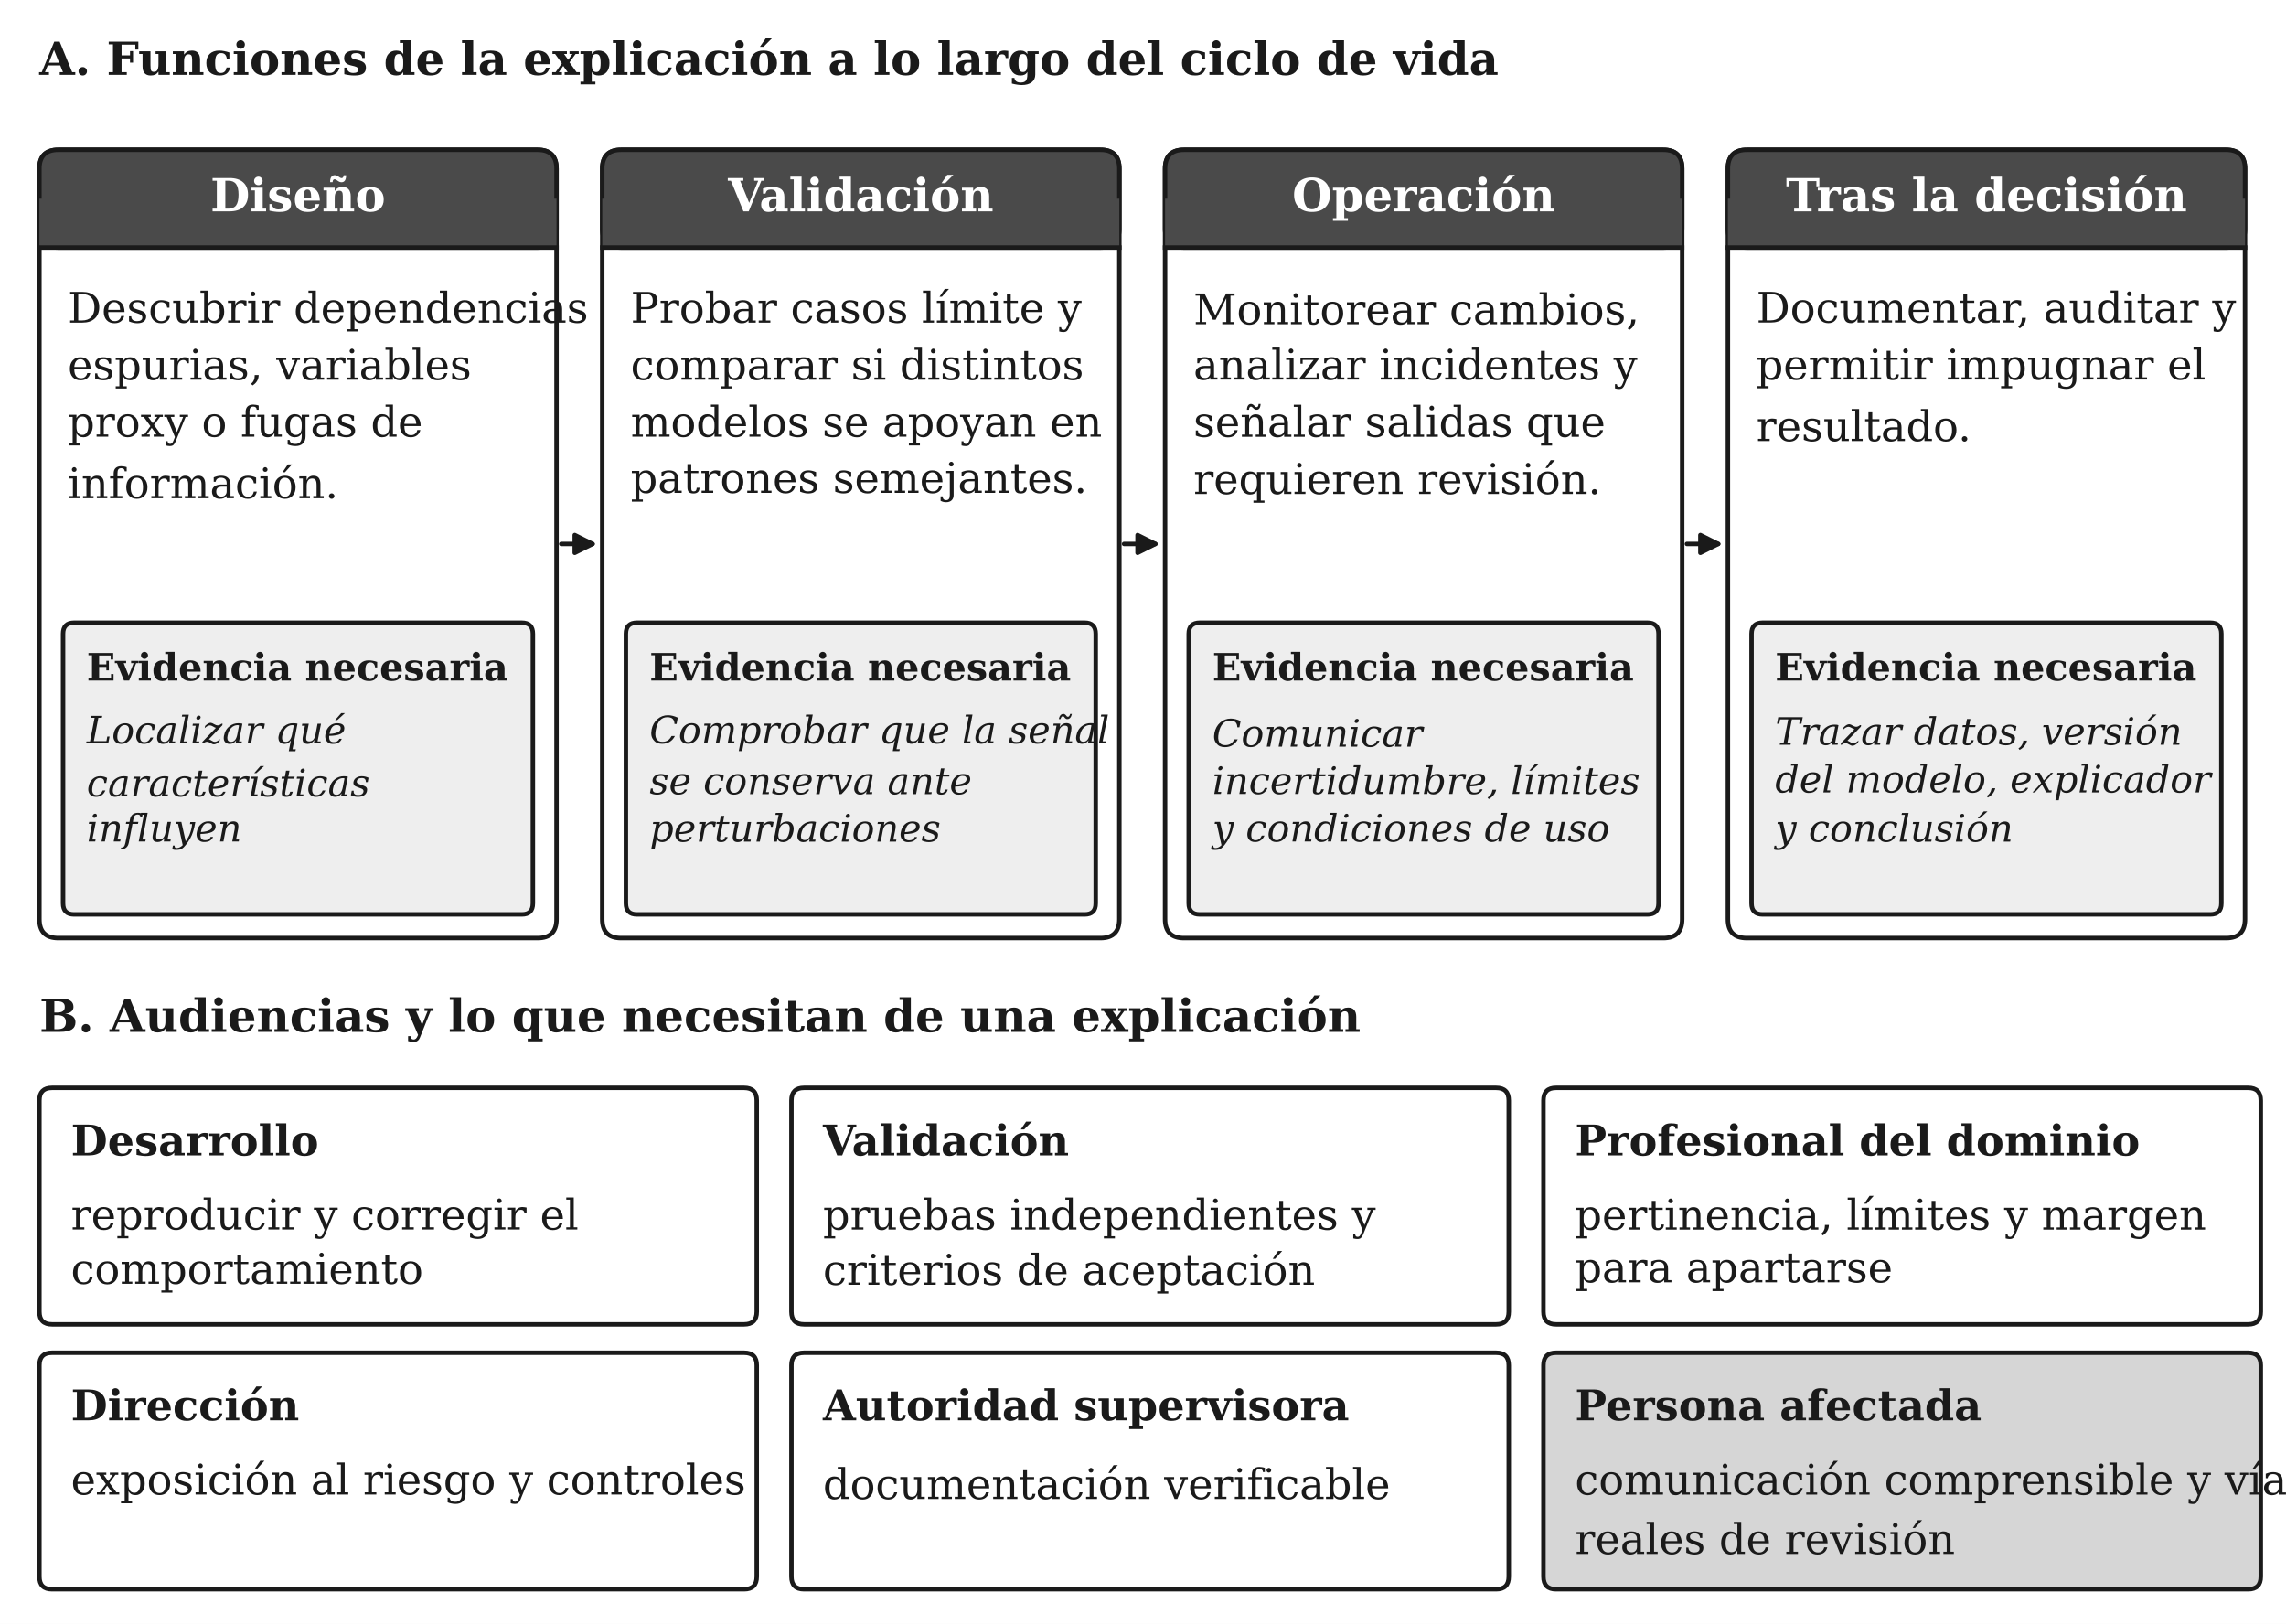
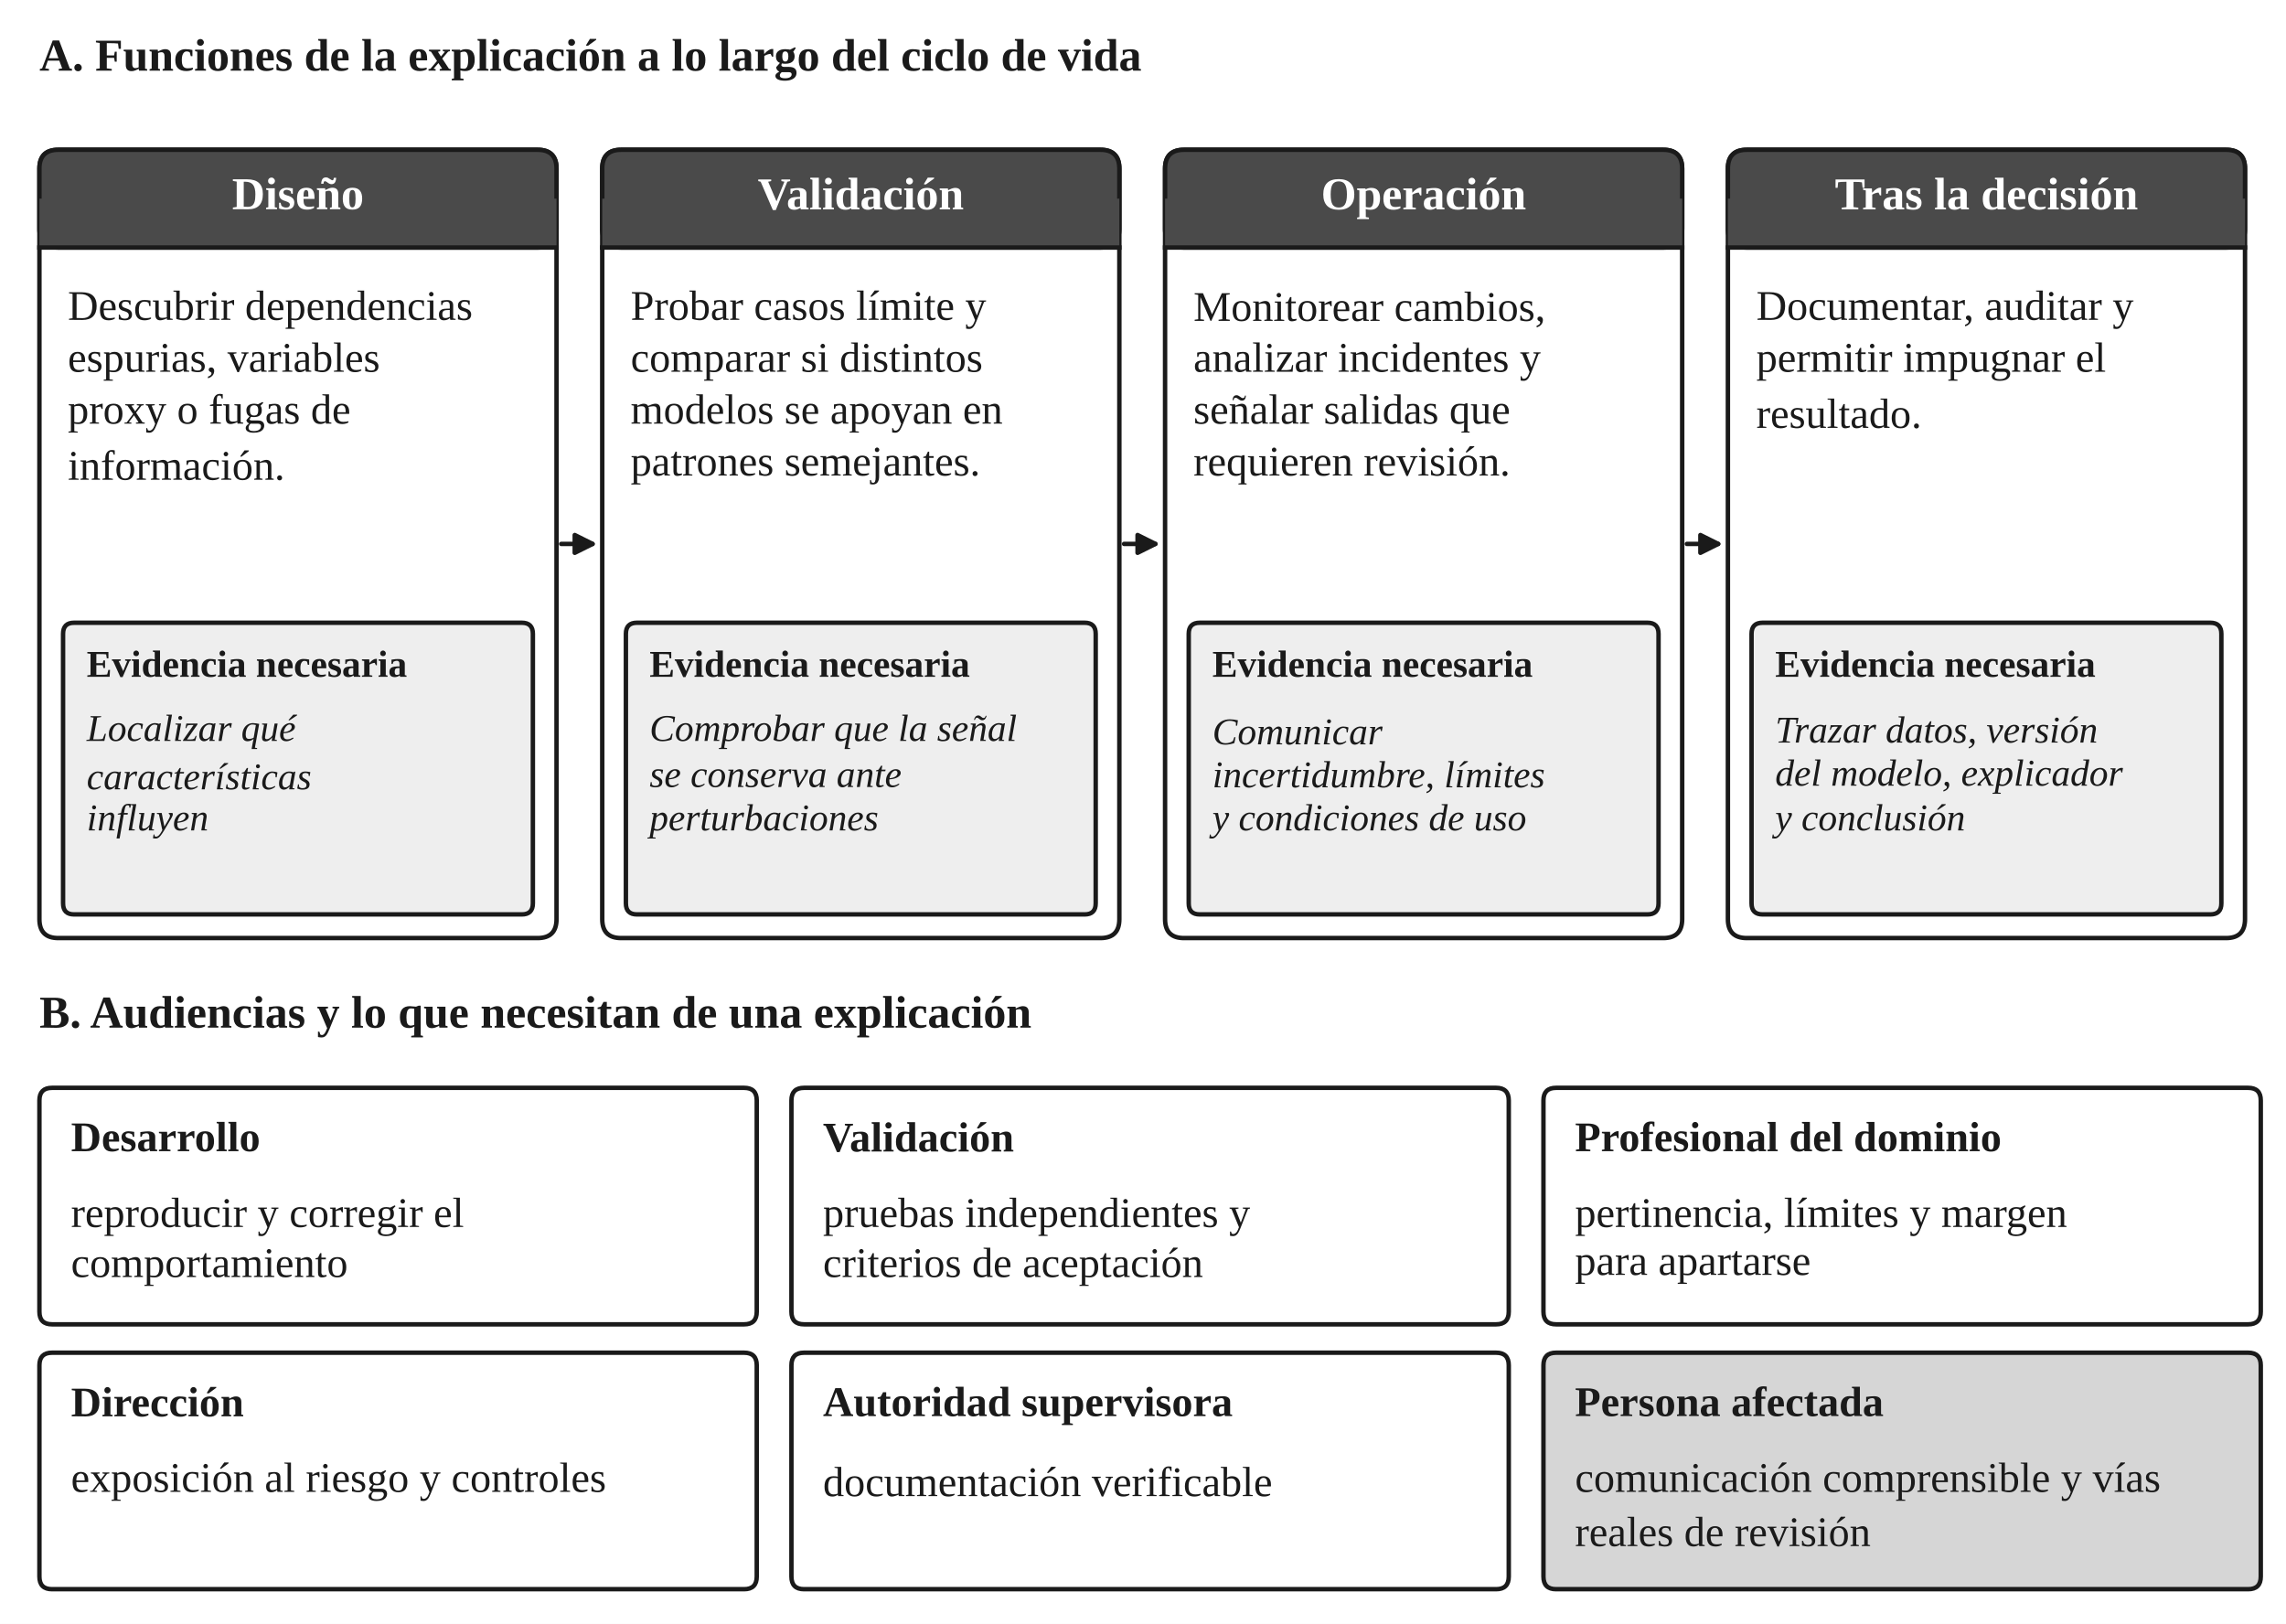
<svg xmlns="http://www.w3.org/2000/svg" width="411.024pt" height="291.969pt" viewBox="0 0 411.024 291.969" version="1.1">
  <defs>
    <style type="text/css">*{stroke-linejoin: round; stroke-linecap: butt}</style>
  </defs>
  <g id="figure_1">
    <g id="patch_1">
      <path d="M 0 291.969  L 411.024 291.969  L 411.024 0  L 0 0  z " style="fill: #ffffff" />
    </g>
    <g id="axes_1">
      <g id="patch_2">
-         <path d="M 10.488 168.661  L 96.661 168.661  Q 100.063 168.661 100.063 165.26  L 100.063 30.331  Q 100.063 26.929 96.661 26.929  L 10.488 26.929  Q 7.087 26.929 7.087 30.331  L 7.087 165.26  Q 7.087 168.661 10.488 168.661  z " clip-path="url(#pd1cff02f78)" style="fill: #ffffff; stroke: #1a1a1a; stroke-width: 0.8; stroke-linejoin: miter" />
+         <path d="M 10.488 168.661  L 96.661 168.661  Q 100.063 168.661 100.063 165.26  L 100.063 30.331  Q 100.063 26.929 96.661 26.929  L 10.488 26.929  Q 7.087 26.929 7.087 30.331  L 7.087 165.26  Q 7.087 168.661 10.488 168.661  z " clip-path="url(#p207644c65e)" style="fill: #ffffff; stroke: #1a1a1a; stroke-width: 0.8; stroke-linejoin: miter" />
      </g>
      <g id="patch_3">
-         <path d="M 13.323 164.409  L 93.827 164.409  Q 95.811 164.409 95.811 162.425  L 95.811 113.953  Q 95.811 111.969 93.827 111.969  L 13.323 111.969  Q 11.339 111.969 11.339 113.953  L 11.339 162.425  Q 11.339 164.409 13.323 164.409  z " clip-path="url(#pd1cff02f78)" style="fill: #eeeeee; stroke: #1a1a1a; stroke-width: 0.8; stroke-linejoin: miter" />
+         <path d="M 13.323 164.409  L 93.827 164.409  Q 95.811 164.409 95.811 162.425  L 95.811 113.953  Q 95.811 111.969 93.827 111.969  L 13.323 111.969  Q 11.339 111.969 11.339 113.953  L 11.339 162.425  Q 11.339 164.409 13.323 164.409  z " clip-path="url(#p207644c65e)" style="fill: #eeeeee; stroke: #1a1a1a; stroke-width: 0.8; stroke-linejoin: miter" />
      </g>
      <g id="patch_4">
-         <path d="M 111.685 168.661  L 197.858 168.661  Q 201.26 168.661 201.26 165.26  L 201.26 30.331  Q 201.26 26.929 197.858 26.929  L 111.685 26.929  Q 108.283 26.929 108.283 30.331  L 108.283 165.26  Q 108.283 168.661 111.685 168.661  z " clip-path="url(#pd1cff02f78)" style="fill: #ffffff; stroke: #1a1a1a; stroke-width: 0.8; stroke-linejoin: miter" />
+         <path d="M 111.685 168.661  L 197.858 168.661  Q 201.26 168.661 201.26 165.26  L 201.26 30.331  Q 201.26 26.929 197.858 26.929  L 111.685 26.929  Q 108.283 26.929 108.283 30.331  L 108.283 165.26  Q 108.283 168.661 111.685 168.661  z " clip-path="url(#p207644c65e)" style="fill: #ffffff; stroke: #1a1a1a; stroke-width: 0.8; stroke-linejoin: miter" />
      </g>
      <g id="patch_5">
-         <path d="M 114.52 164.409  L 195.024 164.409  Q 197.008 164.409 197.008 162.425  L 197.008 113.953  Q 197.008 111.969 195.024 111.969  L 114.52 111.969  Q 112.535 111.969 112.535 113.953  L 112.535 162.425  Q 112.535 164.409 114.52 164.409  z " clip-path="url(#pd1cff02f78)" style="fill: #eeeeee; stroke: #1a1a1a; stroke-width: 0.8; stroke-linejoin: miter" />
+         <path d="M 114.52 164.409  L 195.024 164.409  Q 197.008 164.409 197.008 162.425  L 197.008 113.953  Q 197.008 111.969 195.024 111.969  L 114.52 111.969  Q 112.535 111.969 112.535 113.953  L 112.535 162.425  Q 112.535 164.409 114.52 164.409  z " clip-path="url(#p207644c65e)" style="fill: #eeeeee; stroke: #1a1a1a; stroke-width: 0.8; stroke-linejoin: miter" />
      </g>
      <g id="patch_6">
-         <path d="M 212.882 168.661  L 299.055 168.661  Q 302.457 168.661 302.457 165.26  L 302.457 30.331  Q 302.457 26.929 299.055 26.929  L 212.882 26.929  Q 209.48 26.929 209.48 30.331  L 209.48 165.26  Q 209.48 168.661 212.882 168.661  z " clip-path="url(#pd1cff02f78)" style="fill: #ffffff; stroke: #1a1a1a; stroke-width: 0.8; stroke-linejoin: miter" />
+         <path d="M 212.882 168.661  L 299.055 168.661  Q 302.457 168.661 302.457 165.26  L 302.457 30.331  Q 302.457 26.929 299.055 26.929  L 212.882 26.929  Q 209.48 26.929 209.48 30.331  L 209.48 165.26  Q 209.48 168.661 212.882 168.661  z " clip-path="url(#p207644c65e)" style="fill: #ffffff; stroke: #1a1a1a; stroke-width: 0.8; stroke-linejoin: miter" />
      </g>
      <g id="patch_7">
-         <path d="M 215.717 164.409  L 296.22 164.409  Q 298.205 164.409 298.205 162.425  L 298.205 113.953  Q 298.205 111.969 296.22 111.969  L 215.717 111.969  Q 213.732 111.969 213.732 113.953  L 213.732 162.425  Q 213.732 164.409 215.717 164.409  z " clip-path="url(#pd1cff02f78)" style="fill: #eeeeee; stroke: #1a1a1a; stroke-width: 0.8; stroke-linejoin: miter" />
+         <path d="M 215.717 164.409  L 296.22 164.409  Q 298.205 164.409 298.205 162.425  L 298.205 113.953  Q 298.205 111.969 296.22 111.969  L 215.717 111.969  Q 213.732 111.969 213.732 113.953  L 213.732 162.425  Q 213.732 164.409 215.717 164.409  z " clip-path="url(#p207644c65e)" style="fill: #eeeeee; stroke: #1a1a1a; stroke-width: 0.8; stroke-linejoin: miter" />
      </g>
      <g id="patch_8">
-         <path d="M 314.079 168.661  L 400.252 168.661  Q 403.654 168.661 403.654 165.26  L 403.654 30.331  Q 403.654 26.929 400.252 26.929  L 314.079 26.929  Q 310.677 26.929 310.677 30.331  L 310.677 165.26  Q 310.677 168.661 314.079 168.661  z " clip-path="url(#pd1cff02f78)" style="fill: #ffffff; stroke: #1a1a1a; stroke-width: 0.8; stroke-linejoin: miter" />
+         <path d="M 314.079 168.661  L 400.252 168.661  Q 403.654 168.661 403.654 165.26  L 403.654 30.331  Q 403.654 26.929 400.252 26.929  L 314.079 26.929  Q 310.677 26.929 310.677 30.331  L 310.677 165.26  Q 310.677 168.661 314.079 168.661  z " clip-path="url(#p207644c65e)" style="fill: #ffffff; stroke: #1a1a1a; stroke-width: 0.8; stroke-linejoin: miter" />
      </g>
      <g id="patch_9">
-         <path d="M 316.913 164.409  L 397.417 164.409  Q 399.402 164.409 399.402 162.425  L 399.402 113.953  Q 399.402 111.969 397.417 111.969  L 316.913 111.969  Q 314.929 111.969 314.929 113.953  L 314.929 162.425  Q 314.929 164.409 316.913 164.409  z " clip-path="url(#pd1cff02f78)" style="fill: #eeeeee; stroke: #1a1a1a; stroke-width: 0.8; stroke-linejoin: miter" />
+         <path d="M 316.913 164.409  L 397.417 164.409  Q 399.402 164.409 399.402 162.425  L 399.402 113.953  Q 399.402 111.969 397.417 111.969  L 316.913 111.969  Q 314.929 111.969 314.929 113.953  L 314.929 162.425  Q 314.929 164.409 316.913 164.409  z " clip-path="url(#p207644c65e)" style="fill: #eeeeee; stroke: #1a1a1a; stroke-width: 0.8; stroke-linejoin: miter" />
      </g>
      <g id="patch_10">
-         <path d="M 9.354 238.11  L 133.795 238.11  Q 136.063 238.11 136.063 235.843  L 136.063 197.858  Q 136.063 195.591 133.795 195.591  L 9.354 195.591  Q 7.087 195.591 7.087 197.858  L 7.087 235.843  Q 7.087 238.11 9.354 238.11  z " clip-path="url(#pd1cff02f78)" style="fill: #ffffff; stroke: #1a1a1a; stroke-width: 0.8; stroke-linejoin: miter" />
+         <path d="M 9.354 238.11  L 133.795 238.11  Q 136.063 238.11 136.063 235.843  L 136.063 197.858  Q 136.063 195.591 133.795 195.591  L 9.354 195.591  Q 7.087 195.591 7.087 197.858  L 7.087 235.843  Q 7.087 238.11 9.354 238.11  z " clip-path="url(#p207644c65e)" style="fill: #ffffff; stroke: #1a1a1a; stroke-width: 0.8; stroke-linejoin: miter" />
      </g>
      <g id="patch_11">
-         <path d="M 144.567 238.11  L 269.008 238.11  Q 271.276 238.11 271.276 235.843  L 271.276 197.858  Q 271.276 195.591 269.008 195.591  L 144.567 195.591  Q 142.299 195.591 142.299 197.858  L 142.299 235.843  Q 142.299 238.11 144.567 238.11  z " clip-path="url(#pd1cff02f78)" style="fill: #ffffff; stroke: #1a1a1a; stroke-width: 0.8; stroke-linejoin: miter" />
+         <path d="M 144.567 238.11  L 269.008 238.11  Q 271.276 238.11 271.276 235.843  L 271.276 197.858  Q 271.276 195.591 269.008 195.591  L 144.567 195.591  Q 142.299 195.591 142.299 197.858  L 142.299 235.843  Q 142.299 238.11 144.567 238.11  z " clip-path="url(#p207644c65e)" style="fill: #ffffff; stroke: #1a1a1a; stroke-width: 0.8; stroke-linejoin: miter" />
      </g>
      <g id="patch_12">
-         <path d="M 279.78 238.11  L 404.22 238.11  Q 406.488 238.11 406.488 235.843  L 406.488 197.858  Q 406.488 195.591 404.22 195.591  L 279.78 195.591  Q 277.512 195.591 277.512 197.858  L 277.512 235.843  Q 277.512 238.11 279.78 238.11  z " clip-path="url(#pd1cff02f78)" style="fill: #ffffff; stroke: #1a1a1a; stroke-width: 0.8; stroke-linejoin: miter" />
+         <path d="M 279.78 238.11  L 404.22 238.11  Q 406.488 238.11 406.488 235.843  L 406.488 197.858  Q 406.488 195.591 404.22 195.591  L 279.78 195.591  Q 277.512 195.591 277.512 197.858  L 277.512 235.843  Q 277.512 238.11 279.78 238.11  z " clip-path="url(#p207644c65e)" style="fill: #ffffff; stroke: #1a1a1a; stroke-width: 0.8; stroke-linejoin: miter" />
      </g>
      <g id="patch_13">
-         <path d="M 9.354 285.732  L 133.795 285.732  Q 136.063 285.732 136.063 283.465  L 136.063 245.48  Q 136.063 243.213 133.795 243.213  L 9.354 243.213  Q 7.087 243.213 7.087 245.48  L 7.087 283.465  Q 7.087 285.732 9.354 285.732  z " clip-path="url(#pd1cff02f78)" style="fill: #ffffff; stroke: #1a1a1a; stroke-width: 0.8; stroke-linejoin: miter" />
+         <path d="M 9.354 285.732  L 133.795 285.732  Q 136.063 285.732 136.063 283.465  L 136.063 245.48  Q 136.063 243.213 133.795 243.213  L 9.354 243.213  Q 7.087 243.213 7.087 245.48  L 7.087 283.465  Q 7.087 285.732 9.354 285.732  z " clip-path="url(#p207644c65e)" style="fill: #ffffff; stroke: #1a1a1a; stroke-width: 0.8; stroke-linejoin: miter" />
      </g>
      <g id="patch_14">
-         <path d="M 144.567 285.732  L 269.008 285.732  Q 271.276 285.732 271.276 283.465  L 271.276 245.48  Q 271.276 243.213 269.008 243.213  L 144.567 243.213  Q 142.299 243.213 142.299 245.48  L 142.299 283.465  Q 142.299 285.732 144.567 285.732  z " clip-path="url(#pd1cff02f78)" style="fill: #ffffff; stroke: #1a1a1a; stroke-width: 0.8; stroke-linejoin: miter" />
+         <path d="M 144.567 285.732  L 269.008 285.732  Q 271.276 285.732 271.276 283.465  L 271.276 245.48  Q 271.276 243.213 269.008 243.213  L 144.567 243.213  Q 142.299 243.213 142.299 245.48  L 142.299 283.465  Q 142.299 285.732 144.567 285.732  z " clip-path="url(#p207644c65e)" style="fill: #ffffff; stroke: #1a1a1a; stroke-width: 0.8; stroke-linejoin: miter" />
      </g>
      <g id="patch_15">
-         <path d="M 279.78 285.732  L 404.22 285.732  Q 406.488 285.732 406.488 283.465  L 406.488 245.48  Q 406.488 243.213 404.22 243.213  L 279.78 243.213  Q 277.512 243.213 277.512 245.48  L 277.512 283.465  Q 277.512 285.732 279.78 285.732  z " clip-path="url(#pd1cff02f78)" style="fill: #d6d6d6; stroke: #1a1a1a; stroke-width: 0.8; stroke-linejoin: miter" />
+         <path d="M 279.78 285.732  L 404.22 285.732  Q 406.488 285.732 406.488 283.465  L 406.488 245.48  Q 406.488 243.213 404.22 243.213  L 279.78 243.213  Q 277.512 243.213 277.512 245.48  L 277.512 283.465  Q 277.512 285.732 279.78 285.732  z " clip-path="url(#p207644c65e)" style="fill: #d6d6d6; stroke: #1a1a1a; stroke-width: 0.8; stroke-linejoin: miter" />
      </g>
      <g id="patch_16">
-         <path d="M 10.488 44.504  L 96.661 44.504  Q 100.063 44.504 100.063 41.102  L 100.063 30.331  Q 100.063 26.929 96.661 26.929  L 10.488 26.929  Q 7.087 26.929 7.087 30.331  L 7.087 41.102  Q 7.087 44.504 10.488 44.504  z " clip-path="url(#pd1cff02f78)" style="fill: #4a4a4a; stroke: #1a1a1a; stroke-width: 0.8; stroke-linejoin: miter" />
+         <path d="M 10.488 44.504  L 96.661 44.504  Q 100.063 44.504 100.063 41.102  L 100.063 30.331  Q 100.063 26.929 96.661 26.929  L 10.488 26.929  Q 7.087 26.929 7.087 30.331  L 7.087 41.102  Q 7.087 44.504 10.488 44.504  z " clip-path="url(#p207644c65e)" style="fill: #4a4a4a; stroke: #1a1a1a; stroke-width: 0.8; stroke-linejoin: miter" />
      </g>
      <g id="patch_17">
-         <path d="M 7.087 44.504  L 100.063 44.504  L 100.063 35.717  L 7.087 35.717  z " clip-path="url(#pd1cff02f78)" style="fill: #4a4a4a" />
+         <path d="M 7.087 44.504  L 100.063 44.504  L 100.063 35.717  L 7.087 35.717  z " clip-path="url(#p207644c65e)" style="fill: #4a4a4a" />
      </g>
      <g id="patch_18">
-         <path d="M 111.685 44.504  L 197.858 44.504  Q 201.26 44.504 201.26 41.102  L 201.26 30.331  Q 201.26 26.929 197.858 26.929  L 111.685 26.929  Q 108.283 26.929 108.283 30.331  L 108.283 41.102  Q 108.283 44.504 111.685 44.504  z " clip-path="url(#pd1cff02f78)" style="fill: #4a4a4a; stroke: #1a1a1a; stroke-width: 0.8; stroke-linejoin: miter" />
+         <path d="M 111.685 44.504  L 197.858 44.504  Q 201.26 44.504 201.26 41.102  L 201.26 30.331  Q 201.26 26.929 197.858 26.929  L 111.685 26.929  Q 108.283 26.929 108.283 30.331  L 108.283 41.102  Q 108.283 44.504 111.685 44.504  z " clip-path="url(#p207644c65e)" style="fill: #4a4a4a; stroke: #1a1a1a; stroke-width: 0.8; stroke-linejoin: miter" />
      </g>
      <g id="patch_19">
-         <path d="M 108.283 44.504  L 201.26 44.504  L 201.26 35.717  L 108.283 35.717  z " clip-path="url(#pd1cff02f78)" style="fill: #4a4a4a" />
+         <path d="M 108.283 44.504  L 201.26 44.504  L 201.26 35.717  L 108.283 35.717  z " clip-path="url(#p207644c65e)" style="fill: #4a4a4a" />
      </g>
      <g id="patch_20">
-         <path d="M 212.882 44.504  L 299.055 44.504  Q 302.457 44.504 302.457 41.102  L 302.457 30.331  Q 302.457 26.929 299.055 26.929  L 212.882 26.929  Q 209.48 26.929 209.48 30.331  L 209.48 41.102  Q 209.48 44.504 212.882 44.504  z " clip-path="url(#pd1cff02f78)" style="fill: #4a4a4a; stroke: #1a1a1a; stroke-width: 0.8; stroke-linejoin: miter" />
+         <path d="M 212.882 44.504  L 299.055 44.504  Q 302.457 44.504 302.457 41.102  L 302.457 30.331  Q 302.457 26.929 299.055 26.929  L 212.882 26.929  Q 209.48 26.929 209.48 30.331  L 209.48 41.102  Q 209.48 44.504 212.882 44.504  z " clip-path="url(#p207644c65e)" style="fill: #4a4a4a; stroke: #1a1a1a; stroke-width: 0.8; stroke-linejoin: miter" />
      </g>
      <g id="patch_21">
-         <path d="M 209.48 44.504  L 302.457 44.504  L 302.457 35.717  L 209.48 35.717  z " clip-path="url(#pd1cff02f78)" style="fill: #4a4a4a" />
+         <path d="M 209.48 44.504  L 302.457 44.504  L 302.457 35.717  L 209.48 35.717  z " clip-path="url(#p207644c65e)" style="fill: #4a4a4a" />
      </g>
      <g id="patch_22">
-         <path d="M 314.079 44.504  L 400.252 44.504  Q 403.654 44.504 403.654 41.102  L 403.654 30.331  Q 403.654 26.929 400.252 26.929  L 314.079 26.929  Q 310.677 26.929 310.677 30.331  L 310.677 41.102  Q 310.677 44.504 314.079 44.504  z " clip-path="url(#pd1cff02f78)" style="fill: #4a4a4a; stroke: #1a1a1a; stroke-width: 0.8; stroke-linejoin: miter" />
+         <path d="M 314.079 44.504  L 400.252 44.504  Q 403.654 44.504 403.654 41.102  L 403.654 30.331  Q 403.654 26.929 400.252 26.929  L 314.079 26.929  Q 310.677 26.929 310.677 30.331  L 310.677 41.102  Q 310.677 44.504 314.079 44.504  z " clip-path="url(#p207644c65e)" style="fill: #4a4a4a; stroke: #1a1a1a; stroke-width: 0.8; stroke-linejoin: miter" />
      </g>
      <g id="patch_23">
-         <path d="M 310.677 44.504  L 403.654 44.504  L 403.654 35.717  L 310.677 35.717  z " clip-path="url(#pd1cff02f78)" style="fill: #4a4a4a" />
+         <path d="M 310.677 44.504  L 403.654 44.504  L 403.654 35.717  L 310.677 35.717  z " clip-path="url(#p207644c65e)" style="fill: #4a4a4a" />
      </g>
      <g id="text_1">
-         <text style="font-weight: 700; font-size: 8.2px; font-family: 'Cambria', 'DejaVu Serif', serif; text-anchor: start; fill: #1a1a1a" x="7.087" y="13.465" transform="rotate(-0 7.086614 13.46484)">A. Funciones de la explicación a lo largo del ciclo de vida</text>
+         <text style="font-weight: 700; font-size: 8.2px; font-family: 'Times New Roman', 'DejaVu Serif', serif; text-anchor: start; fill: #1a1a1a" x="7.087" y="12.7" transform="rotate(-0 7.086614 12.69977)">A. Funciones de la explicación a lo largo del ciclo de vida</text>
      </g>
      <g id="line2d_1">
-         <path d="M 7.087 44.504  L 100.063 44.504  " clip-path="url(#pd1cff02f78)" style="fill: none; stroke: #1a1a1a; stroke-width: 0.8; stroke-linecap: square" />
+         <path d="M 7.087 44.504  L 100.063 44.504  " clip-path="url(#p207644c65e)" style="fill: none; stroke: #1a1a1a; stroke-width: 0.8; stroke-linecap: square" />
      </g>
      <g id="text_2">
-         <text style="font-size: 7.6px; font-family: 'Cambria', 'DejaVu Serif', serif; fill: #1a1a1a" transform="translate(12.18898 58.01087)">Descubrir dependencias</text>
-         <text style="font-size: 7.6px; font-family: 'Cambria', 'DejaVu Serif', serif; fill: #1a1a1a" transform="translate(12.18898 68.27087)">espurias, variables</text>
-         <text style="font-size: 7.6px; font-family: 'Cambria', 'DejaVu Serif', serif; fill: #1a1a1a" transform="translate(12.18898 78.5089)">proxy o fugas de</text>
-         <text style="font-size: 7.6px; font-family: 'Cambria', 'DejaVu Serif', serif; fill: #1a1a1a" transform="translate(12.18898 89.57937)">información.</text>
+         <text style="font-size: 7.6px; font-family: 'Times New Roman', 'DejaVu Serif', serif; fill: #1a1a1a" transform="translate(12.18898 57.51349)">Descubrir dependencias</text>
+         <text style="font-size: 7.6px; font-family: 'Times New Roman', 'DejaVu Serif', serif; fill: #1a1a1a" transform="translate(12.18898 66.84168)">espurias, variables</text>
+         <text style="font-size: 7.6px; font-family: 'Times New Roman', 'DejaVu Serif', serif; fill: #1a1a1a" transform="translate(12.18898 76.16274)">proxy o fugas de</text>
+         <text style="font-size: 7.6px; font-family: 'Times New Roman', 'DejaVu Serif', serif; fill: #1a1a1a" transform="translate(12.18898 86.25864)">información.</text>
      </g>
      <g id="text_3">
-         <text style="font-weight: 700; font-size: 6.8px; font-family: 'Cambria', 'DejaVu Serif', serif; text-anchor: start; fill: #1a1a1a" x="15.591" y="122.36" transform="rotate(-0 15.59055 122.3601)">Evidencia necesaria</text>
+         <text style="font-weight: 700; font-size: 6.8px; font-family: 'Times New Roman', 'DejaVu Serif', serif; text-anchor: start; fill: #1a1a1a" x="15.591" y="121.68" transform="rotate(-0 15.59055 121.68)">Evidencia necesaria</text>
      </g>
      <g id="text_4">
-         <text style="font-style: italic; font-size: 6.8px; font-family: 'Cambria', 'DejaVu Serif', serif; fill: #1a1a1a" transform="translate(15.59055 133.6589)">Localizar qué</text>
-         <text style="font-style: italic; font-size: 6.8px; font-family: 'Cambria', 'DejaVu Serif', serif; fill: #1a1a1a" transform="translate(15.59055 143.1847)">características</text>
-         <text style="font-style: italic; font-size: 6.8px; font-family: 'Cambria', 'DejaVu Serif', serif; fill: #1a1a1a" transform="translate(15.59055 151.3011)">influyen</text>
+         <text style="font-style: italic; font-size: 6.8px; font-family: 'Times New Roman', 'DejaVu Serif', serif; fill: #1a1a1a" transform="translate(15.59055 133.2155)">Localizar qué</text>
+         <text style="font-style: italic; font-size: 6.8px; font-family: 'Times New Roman', 'DejaVu Serif', serif; fill: #1a1a1a" transform="translate(15.59055 141.9153)">características</text>
+         <text style="font-style: italic; font-size: 6.8px; font-family: 'Times New Roman', 'DejaVu Serif', serif; fill: #1a1a1a" transform="translate(15.59055 149.3007)">influyen</text>
      </g>
      <g id="line2d_2">
-         <path d="M 108.283 44.504  L 201.26 44.504  " clip-path="url(#pd1cff02f78)" style="fill: none; stroke: #1a1a1a; stroke-width: 0.8; stroke-linecap: square" />
+         <path d="M 108.283 44.504  L 201.26 44.504  " clip-path="url(#p207644c65e)" style="fill: none; stroke: #1a1a1a; stroke-width: 0.8; stroke-linecap: square" />
      </g>
      <g id="text_5">
-         <text style="font-size: 7.6px; font-family: 'Cambria', 'DejaVu Serif', serif; fill: #1a1a1a" transform="translate(113.3858 58.01622)">Probar casos límite y</text>
-         <text style="font-size: 7.6px; font-family: 'Cambria', 'DejaVu Serif', serif; fill: #1a1a1a" transform="translate(113.3858 68.27087)">comparar si distintos</text>
-         <text style="font-size: 7.6px; font-family: 'Cambria', 'DejaVu Serif', serif; fill: #1a1a1a" transform="translate(113.3858 78.51603)">modelos se apoyan en</text>
-         <text style="font-size: 7.6px; font-family: 'Cambria', 'DejaVu Serif', serif; fill: #1a1a1a" transform="translate(113.3858 88.61334)">patrones semejantes.</text>
+         <text style="font-size: 7.6px; font-family: 'Times New Roman', 'DejaVu Serif', serif; fill: #1a1a1a" transform="translate(113.3858 57.50637)">Probar casos límite y</text>
+         <text style="font-size: 7.6px; font-family: 'Times New Roman', 'DejaVu Serif', serif; fill: #1a1a1a" transform="translate(113.3858 66.84168)">comparar si distintos</text>
+         <text style="font-size: 7.6px; font-family: 'Times New Roman', 'DejaVu Serif', serif; fill: #1a1a1a" transform="translate(113.3858 76.16274)">modelos se apoyan en</text>
+         <text style="font-size: 7.6px; font-family: 'Times New Roman', 'DejaVu Serif', serif; fill: #1a1a1a" transform="translate(113.3858 85.4927)">patrones semejantes.</text>
      </g>
      <g id="text_6">
-         <text style="font-weight: 700; font-size: 6.8px; font-family: 'Cambria', 'DejaVu Serif', serif; text-anchor: start; fill: #1a1a1a" x="116.787" y="122.36" transform="rotate(-0 116.7874 122.3601)">Evidencia necesaria</text>
+         <text style="font-weight: 700; font-size: 6.8px; font-family: 'Times New Roman', 'DejaVu Serif', serif; text-anchor: start; fill: #1a1a1a" x="116.787" y="121.68" transform="rotate(-0 116.7874 121.68)">Evidencia necesaria</text>
      </g>
      <g id="text_7">
-         <text style="font-style: italic; font-size: 6.8px; font-family: 'Cambria', 'DejaVu Serif', serif; fill: #1a1a1a" transform="translate(116.7874 133.6392)">Comprobar que la señal</text>
-         <text style="font-style: italic; font-size: 6.8px; font-family: 'Cambria', 'DejaVu Serif', serif; fill: #1a1a1a" transform="translate(116.7874 142.7879)">se conserva ante</text>
-         <text style="font-style: italic; font-size: 6.8px; font-family: 'Cambria', 'DejaVu Serif', serif; fill: #1a1a1a" transform="translate(116.7874 151.3192)">perturbaciones</text>
+         <text style="font-style: italic; font-size: 6.8px; font-family: 'Times New Roman', 'DejaVu Serif', serif; fill: #1a1a1a" transform="translate(116.7874 133.2155)">Comprobar que la señal</text>
+         <text style="font-style: italic; font-size: 6.8px; font-family: 'Times New Roman', 'DejaVu Serif', serif; fill: #1a1a1a" transform="translate(116.7874 141.502)">se conserva ante</text>
+         <text style="font-style: italic; font-size: 6.8px; font-family: 'Times New Roman', 'DejaVu Serif', serif; fill: #1a1a1a" transform="translate(116.7874 149.3071)">perturbaciones</text>
      </g>
      <g id="line2d_3">
-         <path d="M 209.48 44.504  L 302.457 44.504  " clip-path="url(#pd1cff02f78)" style="fill: none; stroke: #1a1a1a; stroke-width: 0.8; stroke-linecap: square" />
+         <path d="M 209.48 44.504  L 302.457 44.504  " clip-path="url(#p207644c65e)" style="fill: none; stroke: #1a1a1a; stroke-width: 0.8; stroke-linecap: square" />
      </g>
      <g id="text_8">
-         <text style="font-size: 7.6px; font-family: 'Cambria', 'DejaVu Serif', serif; fill: #1a1a1a" transform="translate(214.5827 58.29647)">Monitorear cambios,</text>
-         <text style="font-size: 7.6px; font-family: 'Cambria', 'DejaVu Serif', serif; fill: #1a1a1a" transform="translate(214.5827 68.25603)">analizar incidentes y</text>
-         <text style="font-size: 7.6px; font-family: 'Cambria', 'DejaVu Serif', serif; fill: #1a1a1a" transform="translate(214.5827 78.53087)">señalar salidas que</text>
-         <text style="font-size: 7.6px; font-family: 'Cambria', 'DejaVu Serif', serif; fill: #1a1a1a" transform="translate(214.5827 88.81106)">requieren revisión.</text>
+         <text style="font-size: 7.6px; font-family: 'Times New Roman', 'DejaVu Serif', serif; fill: #1a1a1a" transform="translate(214.5827 57.6934)">Monitorear cambios,</text>
+         <text style="font-size: 7.6px; font-family: 'Times New Roman', 'DejaVu Serif', serif; fill: #1a1a1a" transform="translate(214.5827 66.83455)">analizar incidentes y</text>
+         <text style="font-size: 7.6px; font-family: 'Times New Roman', 'DejaVu Serif', serif; fill: #1a1a1a" transform="translate(214.5827 76.16986)">señalar salidas que</text>
+         <text style="font-size: 7.6px; font-family: 'Times New Roman', 'DejaVu Serif', serif; fill: #1a1a1a" transform="translate(214.5827 85.49805)">requieren revisión.</text>
      </g>
      <g id="text_9">
-         <text style="font-weight: 700; font-size: 6.8px; font-family: 'Cambria', 'DejaVu Serif', serif; text-anchor: start; fill: #1a1a1a" x="217.984" y="122.36" transform="rotate(-0 217.9843 122.3601)">Evidencia necesaria</text>
+         <text style="font-weight: 700; font-size: 6.8px; font-family: 'Times New Roman', 'DejaVu Serif', serif; text-anchor: start; fill: #1a1a1a" x="217.984" y="121.68" transform="rotate(-0 217.9843 121.68)">Evidencia necesaria</text>
      </g>
      <g id="text_10">
-         <text style="font-style: italic; font-size: 6.8px; font-family: 'Cambria', 'DejaVu Serif', serif; fill: #1a1a1a" transform="translate(217.9843 134.2438)">Comunicar</text>
-         <text style="font-style: italic; font-size: 6.8px; font-family: 'Cambria', 'DejaVu Serif', serif; fill: #1a1a1a" transform="translate(217.9843 142.7496)">incertidumbre, límites</text>
-         <text style="font-style: italic; font-size: 6.8px; font-family: 'Cambria', 'DejaVu Serif', serif; fill: #1a1a1a" transform="translate(217.9843 151.3043)">y condiciones de uso</text>
+         <text style="font-style: italic; font-size: 6.8px; font-family: 'Times New Roman', 'DejaVu Serif', serif; fill: #1a1a1a" transform="translate(217.9843 133.8329)">Comunicar</text>
+         <text style="font-style: italic; font-size: 6.8px; font-family: 'Times New Roman', 'DejaVu Serif', serif; fill: #1a1a1a" transform="translate(217.9843 141.562)">incertidumbre, límites</text>
+         <text style="font-style: italic; font-size: 6.8px; font-family: 'Times New Roman', 'DejaVu Serif', serif; fill: #1a1a1a" transform="translate(217.9843 149.3007)">y condiciones de uso</text>
      </g>
      <g id="line2d_4">
-         <path d="M 310.677 44.504  L 403.654 44.504  " clip-path="url(#pd1cff02f78)" style="fill: none; stroke: #1a1a1a; stroke-width: 0.8; stroke-linecap: square" />
+         <path d="M 310.677 44.504  L 403.654 44.504  " clip-path="url(#p207644c65e)" style="fill: none; stroke: #1a1a1a; stroke-width: 0.8; stroke-linecap: square" />
      </g>
      <g id="text_11">
-         <text style="font-size: 7.6px; font-family: 'Cambria', 'DejaVu Serif', serif; fill: #1a1a1a" transform="translate(315.7795 57.99603)">Documentar, auditar y</text>
-         <text style="font-size: 7.6px; font-family: 'Cambria', 'DejaVu Serif', serif; fill: #1a1a1a" transform="translate(315.7795 68.2394)">permitir impugnar el</text>
-         <text style="font-size: 7.6px; font-family: 'Cambria', 'DejaVu Serif', serif; fill: #1a1a1a" transform="translate(315.7795 79.29918)">resultado.</text>
+         <text style="font-size: 7.6px; font-family: 'Times New Roman', 'DejaVu Serif', serif; fill: #1a1a1a" transform="translate(315.7795 57.50637)">Documentar, auditar y</text>
+         <text style="font-size: 7.6px; font-family: 'Times New Roman', 'DejaVu Serif', serif; fill: #1a1a1a" transform="translate(315.7795 66.83455)">permitir impugnar el</text>
+         <text style="font-size: 7.6px; font-family: 'Times New Roman', 'DejaVu Serif', serif; fill: #1a1a1a" transform="translate(315.7795 76.93046)">resultado.</text>
      </g>
      <g id="text_12">
-         <text style="font-weight: 700; font-size: 6.8px; font-family: 'Cambria', 'DejaVu Serif', serif; text-anchor: start; fill: #1a1a1a" x="319.181" y="122.36" transform="rotate(-0 319.1811 122.3601)">Evidencia necesaria</text>
+         <text style="font-weight: 700; font-size: 6.8px; font-family: 'Times New Roman', 'DejaVu Serif', serif; text-anchor: start; fill: #1a1a1a" x="319.181" y="121.68" transform="rotate(-0 319.1811 121.68)">Evidencia necesaria</text>
      </g>
      <g id="text_13">
-         <text style="font-style: italic; font-size: 6.8px; font-family: 'Cambria', 'DejaVu Serif', serif; fill: #1a1a1a" transform="translate(319.1811 133.9096)">Trazar datos, versión</text>
-         <text style="font-style: italic; font-size: 6.8px; font-family: 'Cambria', 'DejaVu Serif', serif; fill: #1a1a1a" transform="translate(319.1811 142.4792)">del modelo, explicador</text>
-         <text style="font-style: italic; font-size: 6.8px; font-family: 'Cambria', 'DejaVu Serif', serif; fill: #1a1a1a" transform="translate(319.1811 151.324)">y conclusión</text>
+         <text style="font-style: italic; font-size: 6.8px; font-family: 'Times New Roman', 'DejaVu Serif', serif; fill: #1a1a1a" transform="translate(319.1811 133.5162)">Trazar datos, versión</text>
+         <text style="font-style: italic; font-size: 6.8px; font-family: 'Times New Roman', 'DejaVu Serif', serif; fill: #1a1a1a" transform="translate(319.1811 141.2613)">del modelo, explicador</text>
+         <text style="font-style: italic; font-size: 6.8px; font-family: 'Times New Roman', 'DejaVu Serif', serif; fill: #1a1a1a" transform="translate(319.1811 149.3007)">y conclusión</text>
      </g>
      <g id="text_14">
-         <text style="font-weight: 700; font-size: 8.2px; font-family: 'Cambria', 'DejaVu Serif', serif; text-anchor: start; fill: #1a1a1a" x="7.087" y="185.528" transform="rotate(-0 7.086614 185.5278)">B. Audiencias y lo que necesitan de una explicación</text>
+         <text style="font-weight: 700; font-size: 8.2px; font-family: 'Times New Roman', 'DejaVu Serif', serif; text-anchor: start; fill: #1a1a1a" x="7.087" y="184.763" transform="rotate(-0 7.086614 184.7628)">B. Audiencias y lo que necesitan de una explicación</text>
      </g>
      <g id="text_15">
-         <text style="font-weight: 700; font-size: 7.6px; font-family: 'Cambria', 'DejaVu Serif', serif; text-anchor: start; fill: #1a1a1a" x="12.756" y="207.738" transform="rotate(-0 12.75591 207.7383)">Desarrollo</text>
+         <text style="font-weight: 700; font-size: 7.6px; font-family: 'Times New Roman', 'DejaVu Serif', serif; text-anchor: start; fill: #1a1a1a" x="12.756" y="206.974" transform="rotate(-0 12.75591 206.9738)">Desarrollo</text>
      </g>
      <g id="text_16">
-         <text style="font-size: 7.6px; font-family: 'Cambria', 'DejaVu Serif', serif; fill: #1a1a1a" transform="translate(12.75591 221.065)">reproducir y corregir el</text>
-         <text style="font-size: 7.6px; font-family: 'Cambria', 'DejaVu Serif', serif; fill: #1a1a1a" transform="translate(12.75591 230.8227)">comportamiento</text>
+         <text style="font-size: 7.6px; font-family: 'Times New Roman', 'DejaVu Serif', serif; fill: #1a1a1a" transform="translate(12.75591 220.6092)">reproducir y corregir el</text>
+         <text style="font-size: 7.6px; font-family: 'Times New Roman', 'DejaVu Serif', serif; fill: #1a1a1a" transform="translate(12.75591 229.599)">comportamiento</text>
      </g>
      <g id="text_17">
-         <text style="font-weight: 700; font-size: 7.6px; font-family: 'Cambria', 'DejaVu Serif', serif; text-anchor: start; fill: #1a1a1a" x="147.969" y="207.738" transform="rotate(-0 147.9685 207.7383)">Validación</text>
+         <text style="font-weight: 700; font-size: 7.6px; font-family: 'Times New Roman', 'DejaVu Serif', serif; text-anchor: start; fill: #1a1a1a" x="147.969" y="207.029" transform="rotate(-0 147.9685 207.0292)">Validación</text>
      </g>
      <g id="text_18">
-         <text style="font-size: 7.6px; font-family: 'Cambria', 'DejaVu Serif', serif; fill: #1a1a1a" transform="translate(147.9685 221.0816)">pruebas independientes y</text>
-         <text style="font-size: 7.6px; font-family: 'Cambria', 'DejaVu Serif', serif; fill: #1a1a1a" transform="translate(147.9685 230.9966)">criterios de aceptación</text>
+         <text style="font-size: 7.6px; font-family: 'Times New Roman', 'DejaVu Serif', serif; fill: #1a1a1a" transform="translate(147.9685 220.6092)">pruebas independientes y</text>
+         <text style="font-size: 7.6px; font-family: 'Times New Roman', 'DejaVu Serif', serif; fill: #1a1a1a" transform="translate(147.9685 229.599)">criterios de aceptación</text>
      </g>
      <g id="text_19">
-         <text style="font-weight: 700; font-size: 7.6px; font-family: 'Cambria', 'DejaVu Serif', serif; text-anchor: start; fill: #1a1a1a" x="283.181" y="207.738" transform="rotate(-0 283.1811 207.7383)">Profesional del dominio</text>
+         <text style="font-weight: 700; font-size: 7.6px; font-family: 'Times New Roman', 'DejaVu Serif', serif; text-anchor: start; fill: #1a1a1a" x="283.181" y="206.978" transform="rotate(-0 283.1811 206.9781)">Profesional del dominio</text>
      </g>
      <g id="text_20">
-         <text style="font-size: 7.6px; font-family: 'Cambria', 'DejaVu Serif', serif; fill: #1a1a1a" transform="translate(283.1811 221.0852)">pertinencia, límites y margen</text>
-         <text style="font-size: 7.6px; font-family: 'Cambria', 'DejaVu Serif', serif; fill: #1a1a1a" transform="translate(283.1811 230.5531)">para apartarse</text>
+         <text style="font-size: 7.6px; font-family: 'Times New Roman', 'DejaVu Serif', serif; fill: #1a1a1a" transform="translate(283.1811 220.6092)">pertinencia, límites y margen</text>
+         <text style="font-size: 7.6px; font-family: 'Times New Roman', 'DejaVu Serif', serif; fill: #1a1a1a" transform="translate(283.1811 229.2184)">para apartarse</text>
      </g>
      <g id="text_21">
-         <text style="font-weight: 700; font-size: 7.6px; font-family: 'Cambria', 'DejaVu Serif', serif; text-anchor: start; fill: #1a1a1a" x="12.756" y="255.36" transform="rotate(-0 12.75591 255.3603)">Dirección</text>
+         <text style="font-weight: 700; font-size: 7.6px; font-family: 'Times New Roman', 'DejaVu Serif', serif; text-anchor: start; fill: #1a1a1a" x="12.756" y="254.651" transform="rotate(-0 12.75591 254.6513)">Dirección</text>
      </g>
      <g id="text_22">
-         <text style="font-size: 7.6px; font-family: 'Cambria', 'DejaVu Serif', serif; text-anchor: start; fill: #1a1a1a" x="12.756" y="268.707" transform="rotate(-0 12.75591 268.7072)">exposición al riesgo y controles</text>
+         <text style="font-size: 7.6px; font-family: 'Times New Roman', 'DejaVu Serif', serif; text-anchor: start; fill: #1a1a1a" x="12.756" y="268.231" transform="rotate(-0 12.75591 268.2313)">exposición al riesgo y controles</text>
      </g>
      <g id="text_23">
-         <text style="font-weight: 700; font-size: 7.6px; font-family: 'Cambria', 'DejaVu Serif', serif; text-anchor: start; fill: #1a1a1a" x="147.969" y="255.36" transform="rotate(-0 147.9685 255.3603)">Autoridad supervisora</text>
+         <text style="font-weight: 700; font-size: 7.6px; font-family: 'Times New Roman', 'DejaVu Serif', serif; text-anchor: start; fill: #1a1a1a" x="147.969" y="254.6" transform="rotate(-0 147.9685 254.6002)">Autoridad supervisora</text>
      </g>
      <g id="text_24">
-         <text style="font-size: 7.6px; font-family: 'Cambria', 'DejaVu Serif', serif; text-anchor: start; fill: #1a1a1a" x="147.969" y="269.507" transform="rotate(-0 147.9685 269.507)">documentación verificable</text>
+         <text style="font-size: 7.6px; font-family: 'Times New Roman', 'DejaVu Serif', serif; text-anchor: start; fill: #1a1a1a" x="147.969" y="268.999" transform="rotate(-0 147.9685 268.999)">documentación verificable</text>
      </g>
      <g id="text_25">
-         <text style="font-weight: 700; font-size: 7.6px; font-family: 'Cambria', 'DejaVu Serif', serif; text-anchor: start; fill: #1a1a1a" x="283.181" y="255.36" transform="rotate(-0 283.1811 255.3603)">Persona afectada</text>
+         <text style="font-weight: 700; font-size: 7.6px; font-family: 'Times New Roman', 'DejaVu Serif', serif; text-anchor: start; fill: #1a1a1a" x="283.181" y="254.596" transform="rotate(-0 283.1811 254.5959)">Persona afectada</text>
      </g>
      <g id="text_26">
-         <text style="font-size: 7.6px; font-family: 'Cambria', 'DejaVu Serif', serif; fill: #1a1a1a" transform="translate(283.1811 268.7239)">comunicación comprensible y vías</text>
-         <text style="font-size: 7.6px; font-family: 'Cambria', 'DejaVu Serif', serif; fill: #1a1a1a" transform="translate(283.1811 279.387)">reales de revisión</text>
+         <text style="font-size: 7.6px; font-family: 'Times New Roman', 'DejaVu Serif', serif; fill: #1a1a1a" transform="translate(283.1811 268.2313)">comunicación comprensible y vías</text>
+         <text style="font-size: 7.6px; font-family: 'Times New Roman', 'DejaVu Serif', serif; fill: #1a1a1a" transform="translate(283.1811 277.9817)">reales de revisión</text>
      </g>
      <g id="text_27">
-         <text style="font-weight: 700; font-size: 8.2px; font-family: 'Cambria', 'DejaVu Serif', serif; text-anchor: middle; fill: #ffffff" x="53.575" y="37.995" transform="rotate(-0 53.5748 37.99476)">Diseño</text>
+         <text style="font-weight: 700; font-size: 8.2px; font-family: 'Times New Roman', 'DejaVu Serif', serif; text-anchor: middle; fill: #ffffff" x="53.575" y="37.611" transform="rotate(-0 53.5748 37.6107)">Diseño</text>
      </g>
      <g id="text_28">
-         <text style="font-weight: 700; font-size: 8.2px; font-family: 'Cambria', 'DejaVu Serif', serif; text-anchor: middle; fill: #ffffff" x="154.772" y="37.995" transform="rotate(-0 154.7717 37.99476)">Validación</text>
+         <text style="font-weight: 700; font-size: 8.2px; font-family: 'Times New Roman', 'DejaVu Serif', serif; text-anchor: middle; fill: #ffffff" x="154.772" y="37.638" transform="rotate(-0 154.7717 37.63825)">Validación</text>
      </g>
      <g id="text_29">
-         <text style="font-weight: 700; font-size: 8.2px; font-family: 'Cambria', 'DejaVu Serif', serif; text-anchor: middle; fill: #ffffff" x="255.969" y="37.995" transform="rotate(-0 255.9685 37.99476)">Operación</text>
+         <text style="font-weight: 700; font-size: 8.2px; font-family: 'Times New Roman', 'DejaVu Serif', serif; text-anchor: middle; fill: #ffffff" x="255.969" y="37.638" transform="rotate(-0 255.9685 37.63825)">Operación</text>
      </g>
      <g id="text_30">
-         <text style="font-weight: 700; font-size: 8.2px; font-family: 'Cambria', 'DejaVu Serif', serif; text-anchor: middle; fill: #ffffff" x="357.165" y="37.995" transform="rotate(-0 357.1654 37.99476)">Tras la decisión</text>
+         <text style="font-weight: 700; font-size: 8.2px; font-family: 'Times New Roman', 'DejaVu Serif', serif; text-anchor: middle; fill: #ffffff" x="357.165" y="37.638" transform="rotate(-0 357.1654 37.63825)">Tras la decisión</text>
      </g>
      <g id="patch_24">
-         <path d="M 100.913 97.795  Q 104.173 97.795 106.539 97.795  " clip-path="url(#pd1cff02f78)" style="fill: none; stroke: #1a1a1a; stroke-width: 0.8; stroke-linecap: round" />
-         <path d="M 103.339 96.195  L 106.539 97.795  L 103.339 99.395  z " clip-path="url(#pd1cff02f78)" style="fill: #1a1a1a; stroke: #1a1a1a; stroke-width: 0.8; stroke-linecap: round" />
+         <path d="M 100.913 97.795  Q 104.173 97.795 106.539 97.795  " clip-path="url(#p207644c65e)" style="fill: none; stroke: #1a1a1a; stroke-width: 0.8; stroke-linecap: round" />
+         <path d="M 103.339 96.195  L 106.539 97.795  L 103.339 99.395  z " clip-path="url(#p207644c65e)" style="fill: #1a1a1a; stroke: #1a1a1a; stroke-width: 0.8; stroke-linecap: round" />
      </g>
      <g id="patch_25">
-         <path d="M 202.11 97.795  Q 205.37 97.795 207.735 97.795  " clip-path="url(#pd1cff02f78)" style="fill: none; stroke: #1a1a1a; stroke-width: 0.8; stroke-linecap: round" />
-         <path d="M 204.535 96.195  L 207.735 97.795  L 204.535 99.395  z " clip-path="url(#pd1cff02f78)" style="fill: #1a1a1a; stroke: #1a1a1a; stroke-width: 0.8; stroke-linecap: round" />
+         <path d="M 202.11 97.795  Q 205.37 97.795 207.735 97.795  " clip-path="url(#p207644c65e)" style="fill: none; stroke: #1a1a1a; stroke-width: 0.8; stroke-linecap: round" />
+         <path d="M 204.535 96.195  L 207.735 97.795  L 204.535 99.395  z " clip-path="url(#p207644c65e)" style="fill: #1a1a1a; stroke: #1a1a1a; stroke-width: 0.8; stroke-linecap: round" />
      </g>
      <g id="patch_26">
-         <path d="M 303.307 97.795  Q 306.567 97.795 308.932 97.795  " clip-path="url(#pd1cff02f78)" style="fill: none; stroke: #1a1a1a; stroke-width: 0.8; stroke-linecap: round" />
-         <path d="M 305.732 96.195  L 308.932 97.795  L 305.732 99.395  z " clip-path="url(#pd1cff02f78)" style="fill: #1a1a1a; stroke: #1a1a1a; stroke-width: 0.8; stroke-linecap: round" />
+         <path d="M 303.307 97.795  Q 306.567 97.795 308.932 97.795  " clip-path="url(#p207644c65e)" style="fill: none; stroke: #1a1a1a; stroke-width: 0.8; stroke-linecap: round" />
+         <path d="M 305.732 96.195  L 308.932 97.795  L 305.732 99.395  z " clip-path="url(#p207644c65e)" style="fill: #1a1a1a; stroke: #1a1a1a; stroke-width: 0.8; stroke-linecap: round" />
      </g>
    </g>
  </g>
  <defs>
-     <clipPath id="pd1cff02f78">
+     <clipPath id="p207644c65e">
      <rect x="0" y="0" width="411.024" height="291.969" />
    </clipPath>
  </defs>
</svg>
